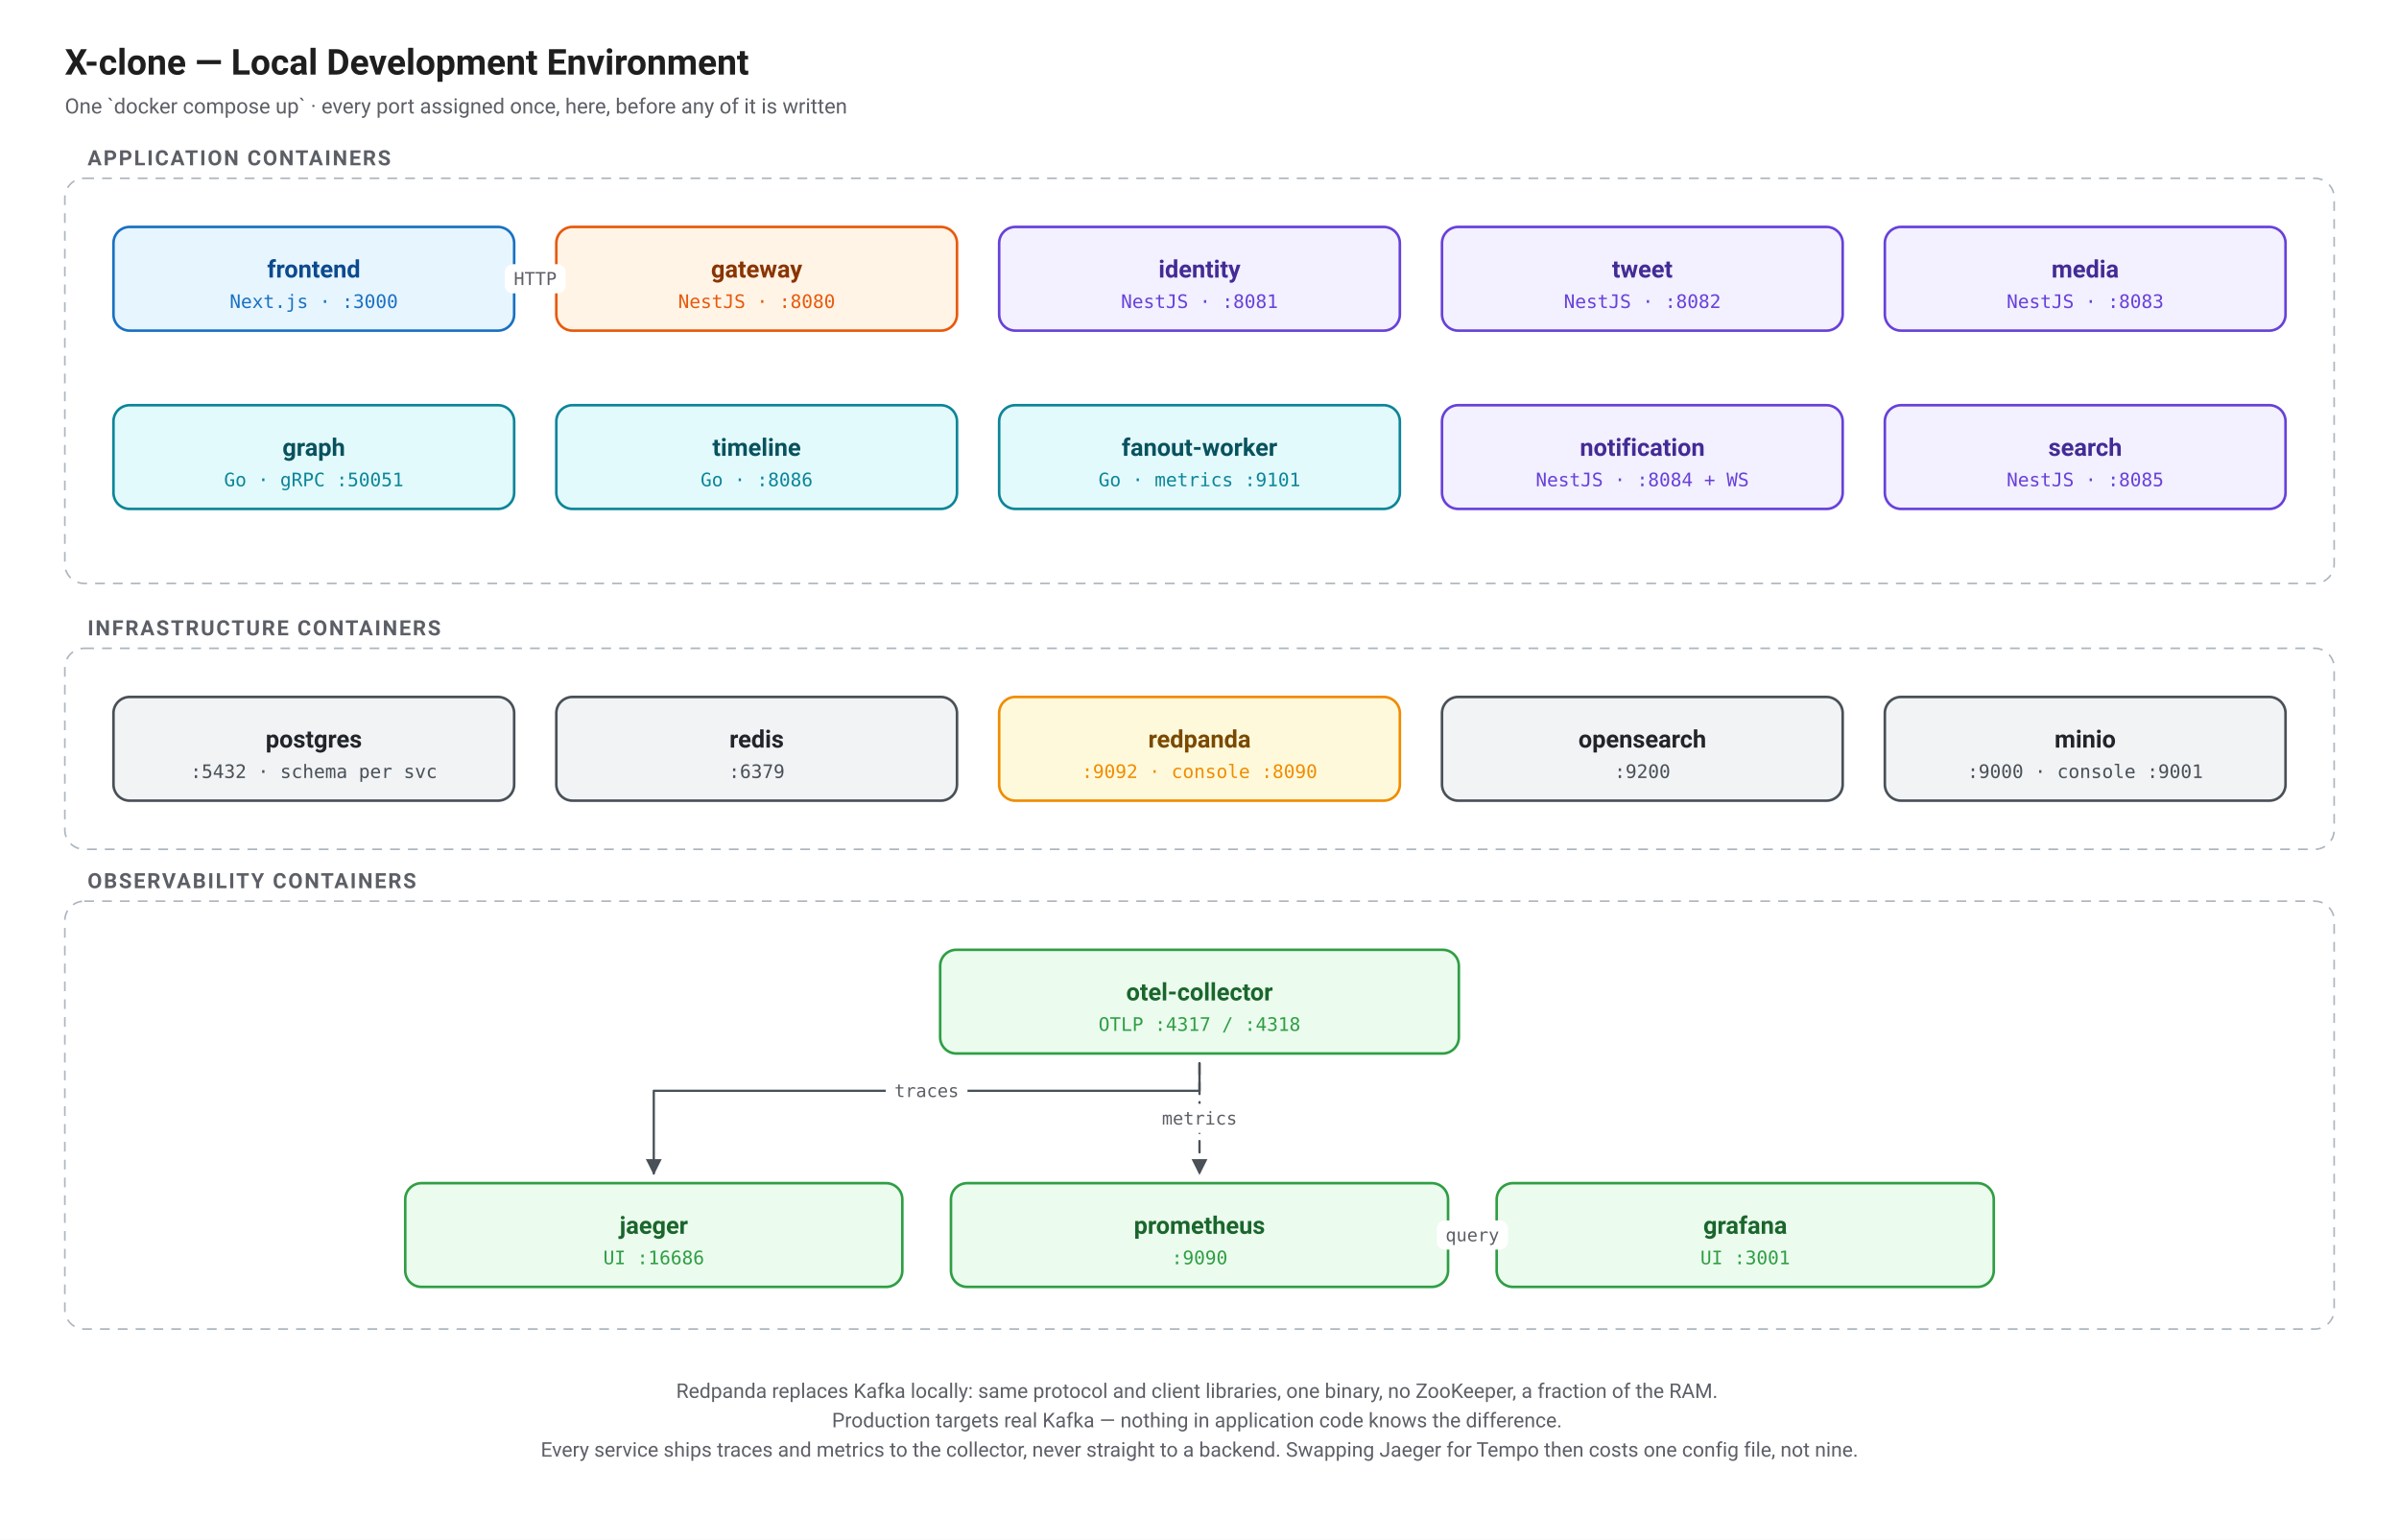
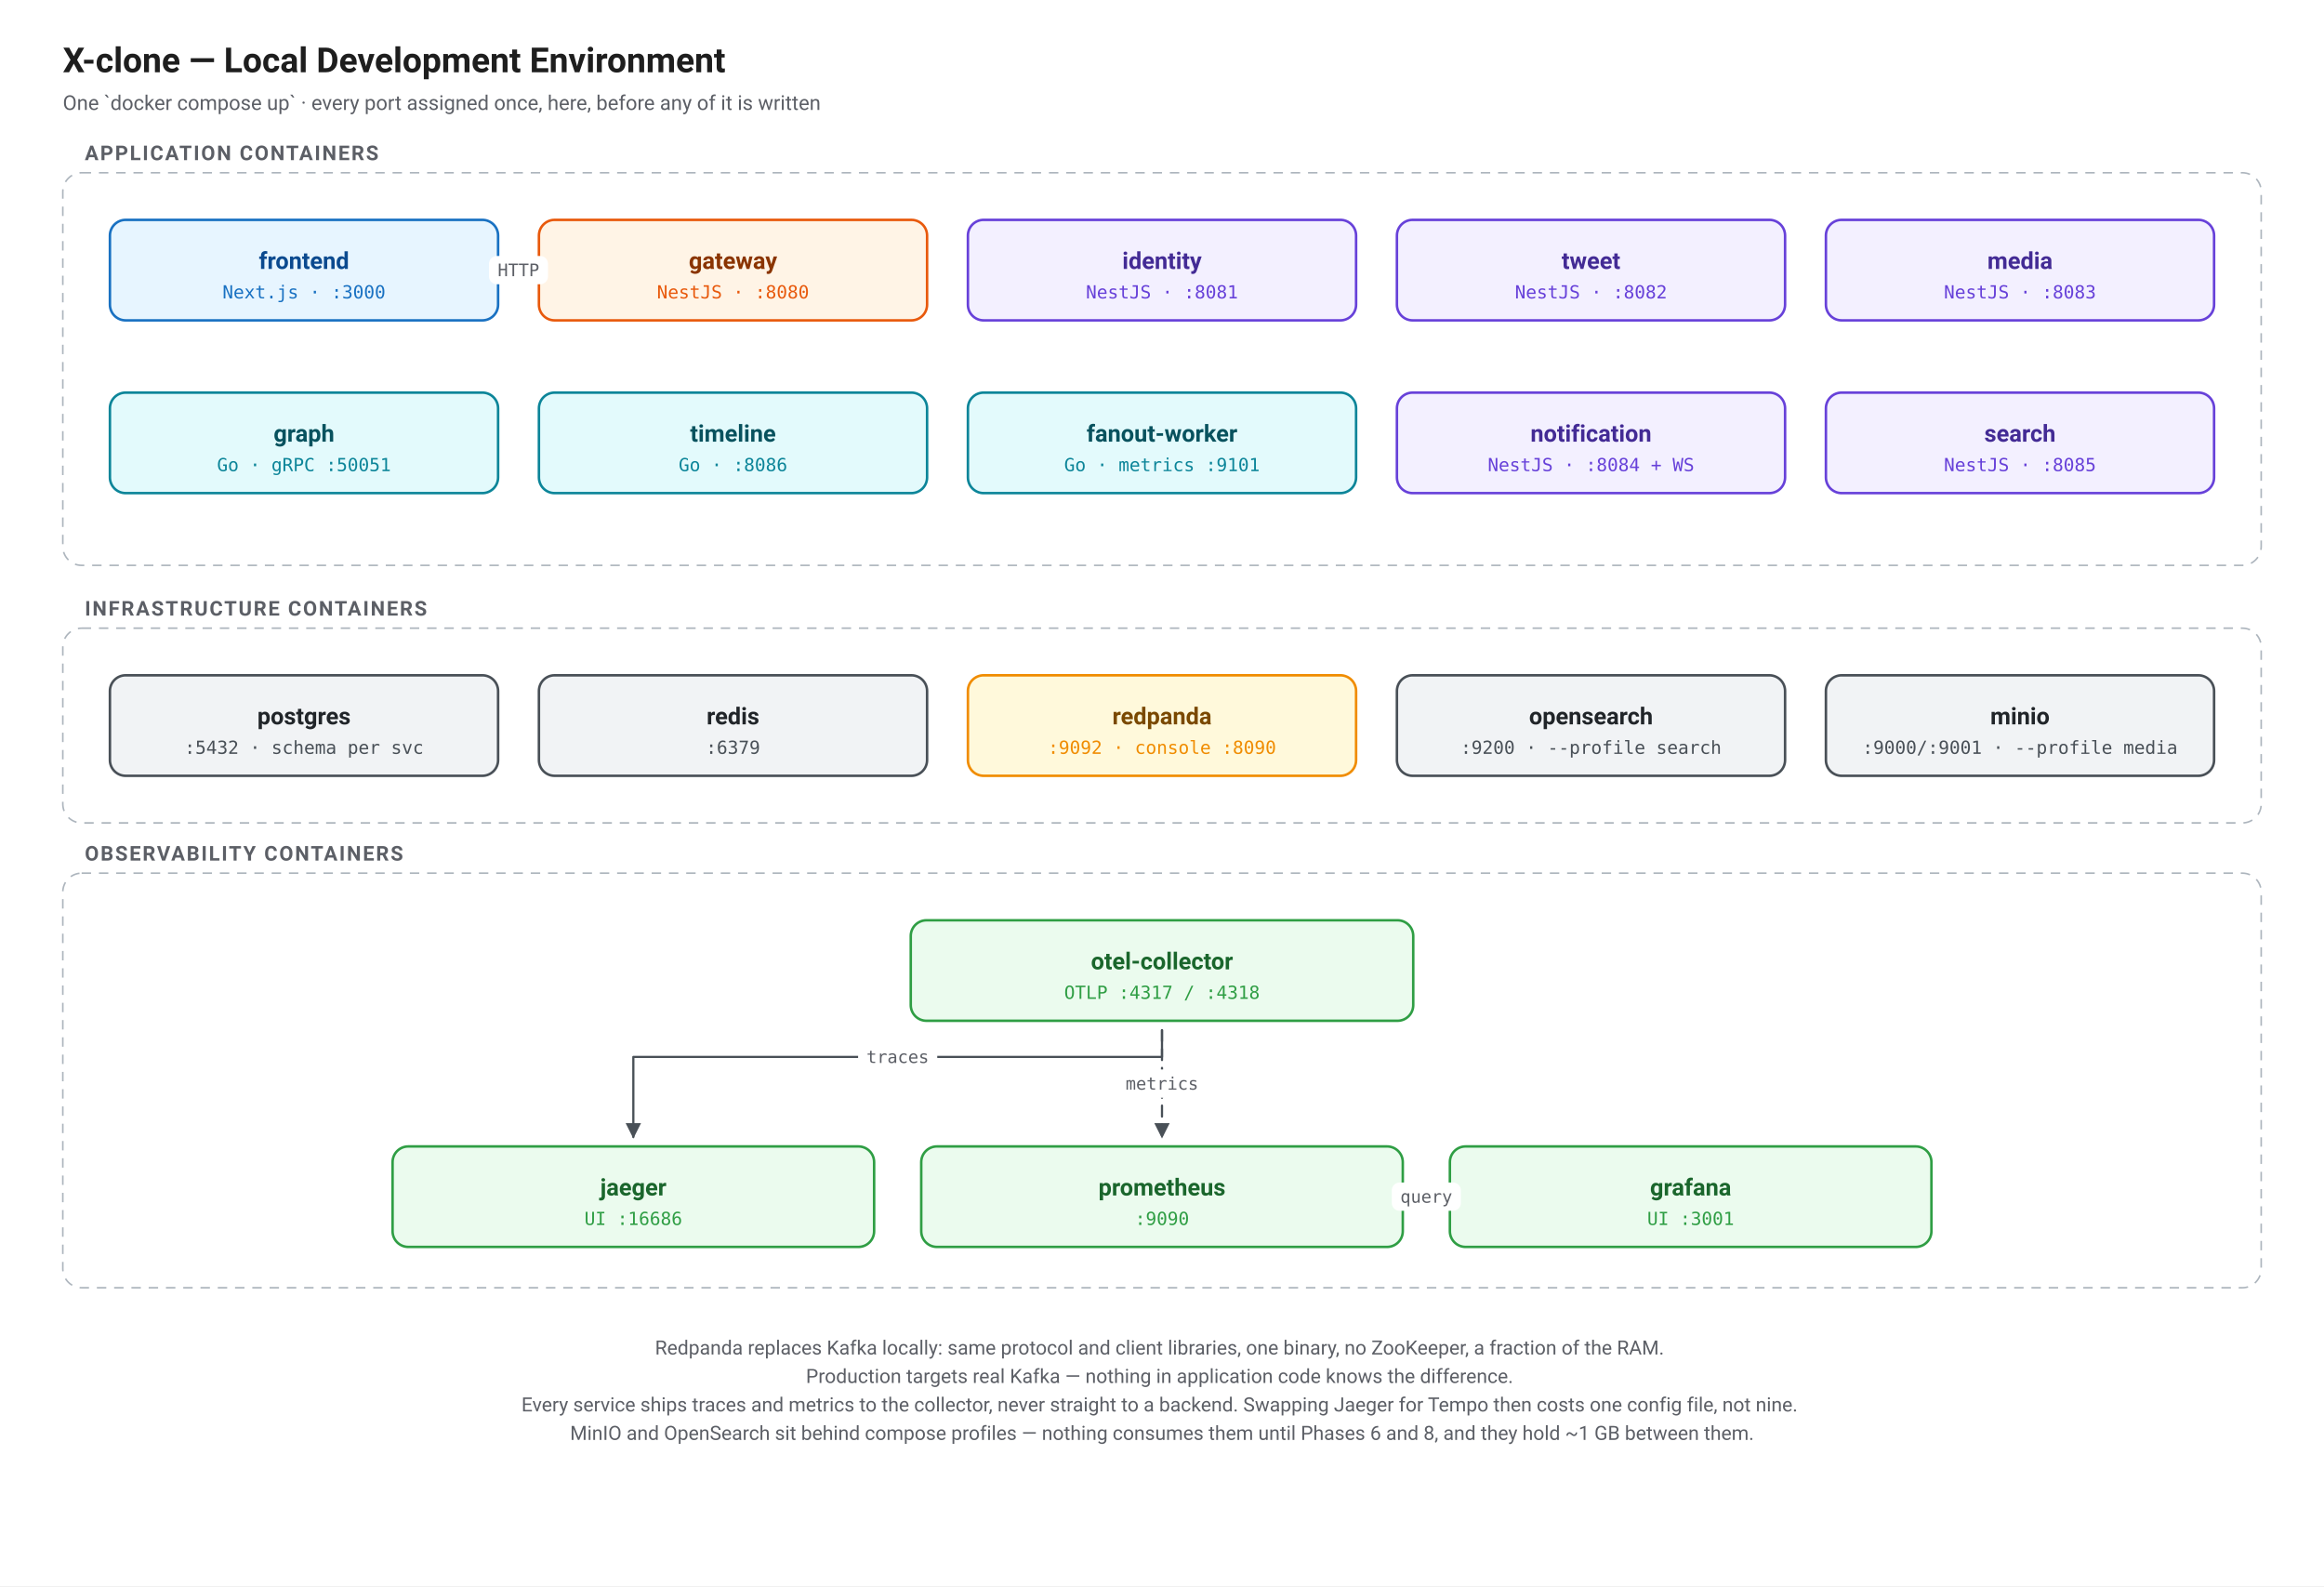
- <svg xmlns="http://www.w3.org/2000/svg" viewBox="0 0 1480 950" width="1480" height="950" role="img" aria-label="X-clone — Local Development Environment" font-family="ui-sans-serif, -apple-system, BlinkMacSystemFont, 'Segoe UI', Roboto, Helvetica, Arial, sans-serif">
+ <svg xmlns="http://www.w3.org/2000/svg" viewBox="0 0 1480 1010" width="1480" height="1010" role="img" aria-label="X-clone — Local Development Environment" font-family="ui-sans-serif, -apple-system, BlinkMacSystemFont, 'Segoe UI', Roboto, Helvetica, Arial, sans-serif">
  <defs>
    <marker id="ah-edge" viewBox="0 0 10 10" refX="9" refY="5" markerWidth="7" markerHeight="7" orient="auto-start-reverse">
      <path d="M0,0 L10,5 L0,10 z" fill="#495057" />
    </marker>
    <marker id="ah-accent" viewBox="0 0 10 10" refX="9" refY="5" markerWidth="7" markerHeight="7" orient="auto-start-reverse">
      <path d="M0,0 L10,5 L0,10 z" fill="#e8590c" />
    </marker>
  </defs>
  <rect width="100%" height="100%" fill="#ffffff" />
  <text x="40" y="46" font-size="22" font-weight="600" fill="#1e1e1e">X-clone — Local Development Environment</text>
  <text x="40" y="70" font-size="13" fill="#5c5f66">One `docker compose up` · every port assigned once, here, before any of it is written</text>
  <rect x="40" y="110" width="1400" height="250" rx="12" fill="none" stroke="#adb5bd" stroke-width="1" stroke-dasharray="6 5" />
  <text x="54" y="102" font-size="13" font-weight="600" letter-spacing="0.08em" fill="#5c5f66">APPLICATION CONTAINERS</text>
  <rect x="40" y="400" width="1400" height="124" rx="12" fill="none" stroke="#adb5bd" stroke-width="1" stroke-dasharray="6 5" />
  <text x="54" y="392" font-size="13" font-weight="600" letter-spacing="0.08em" fill="#5c5f66">INFRASTRUCTURE CONTAINERS</text>
  <rect x="40" y="556" width="1400" height="264" rx="12" fill="none" stroke="#adb5bd" stroke-width="1" stroke-dasharray="6 5" />
  <text x="54" y="548" font-size="13" font-weight="600" letter-spacing="0.08em" fill="#5c5f66">OBSERVABILITY CONTAINERS</text>
  <path d="M323.2,172 L337.2,172" fill="none" stroke="#495057" stroke-width="1.4" stroke-linejoin="round" stroke-linecap="round" marker-end="url(#ah-edge)" />
  <path d="M740,656 L740,673 L403.33,673 L403.33,724" fill="none" stroke="#495057" stroke-width="1.4" stroke-linejoin="round" stroke-linecap="round" marker-end="url(#ah-edge)" />
  <path d="M740,656 L740,724" fill="none" stroke="#495057" stroke-width="1.4" stroke-linejoin="round" stroke-linecap="round" stroke-dasharray="7 5" marker-end="url(#ah-edge)" />
  <path d="M899.33,762 L917.33,762" fill="none" stroke="#495057" stroke-width="1.4" stroke-linejoin="round" stroke-linecap="round" marker-end="url(#ah-edge)" />
  <rect x="70" y="140" width="247.2" height="64" rx="10" fill="#e7f5ff" stroke="#1971c2" stroke-width="1.6" />
  <text x="193.6" y="166" dy="0.35em" text-anchor="middle" font-size="15" font-weight="600" fill="#0b4a8f">frontend</text>
  <text x="193.6" y="186" dy="0.35em" text-anchor="middle" font-size="11.5" font-family="ui-monospace, SFMono-Regular, 'SF Mono', Menlo, Consolas, monospace" fill="#1971c2">Next.js · :3000</text>
  <rect x="343.2" y="140" width="247.2" height="64" rx="10" fill="#fff4e6" stroke="#e8590c" stroke-width="1.6" />
  <text x="466.8" y="166" dy="0.35em" text-anchor="middle" font-size="15" font-weight="600" fill="#8a3400">gateway</text>
  <text x="466.8" y="186" dy="0.35em" text-anchor="middle" font-size="11.5" font-family="ui-monospace, SFMono-Regular, 'SF Mono', Menlo, Consolas, monospace" fill="#e8590c">NestJS · :8080</text>
  <rect x="616.4" y="140" width="247.2" height="64" rx="10" fill="#f3f0ff" stroke="#6741d9" stroke-width="1.6" />
  <text x="740" y="166" dy="0.35em" text-anchor="middle" font-size="15" font-weight="600" fill="#432b95">identity</text>
  <text x="740" y="186" dy="0.35em" text-anchor="middle" font-size="11.5" font-family="ui-monospace, SFMono-Regular, 'SF Mono', Menlo, Consolas, monospace" fill="#6741d9">NestJS · :8081</text>
  <rect x="889.6" y="140" width="247.2" height="64" rx="10" fill="#f3f0ff" stroke="#6741d9" stroke-width="1.6" />
  <text x="1013.2" y="166" dy="0.35em" text-anchor="middle" font-size="15" font-weight="600" fill="#432b95">tweet</text>
  <text x="1013.2" y="186" dy="0.35em" text-anchor="middle" font-size="11.5" font-family="ui-monospace, SFMono-Regular, 'SF Mono', Menlo, Consolas, monospace" fill="#6741d9">NestJS · :8082</text>
  <rect x="1162.8" y="140" width="247.2" height="64" rx="10" fill="#f3f0ff" stroke="#6741d9" stroke-width="1.6" />
  <text x="1286.4" y="166" dy="0.35em" text-anchor="middle" font-size="15" font-weight="600" fill="#432b95">media</text>
  <text x="1286.4" y="186" dy="0.35em" text-anchor="middle" font-size="11.5" font-family="ui-monospace, SFMono-Regular, 'SF Mono', Menlo, Consolas, monospace" fill="#6741d9">NestJS · :8083</text>
  <rect x="70" y="250" width="247.2" height="64" rx="10" fill="#e3fafc" stroke="#0c8599" stroke-width="1.6" />
  <text x="193.6" y="276" dy="0.35em" text-anchor="middle" font-size="15" font-weight="600" fill="#08525e">graph</text>
  <text x="193.6" y="296" dy="0.35em" text-anchor="middle" font-size="11.5" font-family="ui-monospace, SFMono-Regular, 'SF Mono', Menlo, Consolas, monospace" fill="#0c8599">Go · gRPC :50051</text>
  <rect x="343.2" y="250" width="247.2" height="64" rx="10" fill="#e3fafc" stroke="#0c8599" stroke-width="1.6" />
  <text x="466.8" y="276" dy="0.35em" text-anchor="middle" font-size="15" font-weight="600" fill="#08525e">timeline</text>
  <text x="466.8" y="296" dy="0.35em" text-anchor="middle" font-size="11.5" font-family="ui-monospace, SFMono-Regular, 'SF Mono', Menlo, Consolas, monospace" fill="#0c8599">Go · :8086</text>
  <rect x="616.4" y="250" width="247.2" height="64" rx="10" fill="#e3fafc" stroke="#0c8599" stroke-width="1.6" />
  <text x="740" y="276" dy="0.35em" text-anchor="middle" font-size="15" font-weight="600" fill="#08525e">fanout-worker</text>
  <text x="740" y="296" dy="0.35em" text-anchor="middle" font-size="11.5" font-family="ui-monospace, SFMono-Regular, 'SF Mono', Menlo, Consolas, monospace" fill="#0c8599">Go · metrics :9101</text>
  <rect x="889.6" y="250" width="247.2" height="64" rx="10" fill="#f3f0ff" stroke="#6741d9" stroke-width="1.6" />
  <text x="1013.2" y="276" dy="0.35em" text-anchor="middle" font-size="15" font-weight="600" fill="#432b95">notification</text>
  <text x="1013.2" y="296" dy="0.35em" text-anchor="middle" font-size="11.5" font-family="ui-monospace, SFMono-Regular, 'SF Mono', Menlo, Consolas, monospace" fill="#6741d9">NestJS · :8084 + WS</text>
  <rect x="1162.8" y="250" width="247.2" height="64" rx="10" fill="#f3f0ff" stroke="#6741d9" stroke-width="1.6" />
  <text x="1286.4" y="276" dy="0.35em" text-anchor="middle" font-size="15" font-weight="600" fill="#432b95">search</text>
  <text x="1286.4" y="296" dy="0.35em" text-anchor="middle" font-size="11.5" font-family="ui-monospace, SFMono-Regular, 'SF Mono', Menlo, Consolas, monospace" fill="#6741d9">NestJS · :8085</text>
  <rect x="70" y="430" width="247.2" height="64" rx="10" fill="#f1f3f5" stroke="#495057" stroke-width="1.6" />
  <text x="193.6" y="456" dy="0.35em" text-anchor="middle" font-size="15" font-weight="600" fill="#212529">postgres</text>
  <text x="193.6" y="476" dy="0.35em" text-anchor="middle" font-size="11.5" font-family="ui-monospace, SFMono-Regular, 'SF Mono', Menlo, Consolas, monospace" fill="#495057">:5432 · schema per svc</text>
  <rect x="343.2" y="430" width="247.2" height="64" rx="10" fill="#f1f3f5" stroke="#495057" stroke-width="1.6" />
  <text x="466.8" y="456" dy="0.35em" text-anchor="middle" font-size="15" font-weight="600" fill="#212529">redis</text>
  <text x="466.8" y="476" dy="0.35em" text-anchor="middle" font-size="11.5" font-family="ui-monospace, SFMono-Regular, 'SF Mono', Menlo, Consolas, monospace" fill="#495057">:6379</text>
  <rect x="616.4" y="430" width="247.2" height="64" rx="10" fill="#fff9db" stroke="#f08c00" stroke-width="1.6" />
  <text x="740" y="456" dy="0.35em" text-anchor="middle" font-size="15" font-weight="600" fill="#7a4900">redpanda</text>
  <text x="740" y="476" dy="0.35em" text-anchor="middle" font-size="11.5" font-family="ui-monospace, SFMono-Regular, 'SF Mono', Menlo, Consolas, monospace" fill="#f08c00">:9092 · console :8090</text>
  <rect x="889.6" y="430" width="247.2" height="64" rx="10" fill="#f1f3f5" stroke="#495057" stroke-width="1.6" />
  <text x="1013.2" y="456" dy="0.35em" text-anchor="middle" font-size="15" font-weight="600" fill="#212529">opensearch</text>
-   <text x="1013.2" y="476" dy="0.35em" text-anchor="middle" font-size="11.5" font-family="ui-monospace, SFMono-Regular, 'SF Mono', Menlo, Consolas, monospace" fill="#495057">:9200</text>
+   <text x="1013.2" y="476" dy="0.35em" text-anchor="middle" font-size="11.5" font-family="ui-monospace, SFMono-Regular, 'SF Mono', Menlo, Consolas, monospace" fill="#495057">:9200 · --profile search</text>
  <rect x="1162.8" y="430" width="247.2" height="64" rx="10" fill="#f1f3f5" stroke="#495057" stroke-width="1.6" />
  <text x="1286.4" y="456" dy="0.35em" text-anchor="middle" font-size="15" font-weight="600" fill="#212529">minio</text>
-   <text x="1286.4" y="476" dy="0.35em" text-anchor="middle" font-size="11.5" font-family="ui-monospace, SFMono-Regular, 'SF Mono', Menlo, Consolas, monospace" fill="#495057">:9000 · console :9001</text>
+   <text x="1286.4" y="476" dy="0.35em" text-anchor="middle" font-size="11.5" font-family="ui-monospace, SFMono-Regular, 'SF Mono', Menlo, Consolas, monospace" fill="#495057">:9000/:9001 · --profile media</text>
  <rect x="580" y="586" width="320" height="64" rx="10" fill="#ebfbee" stroke="#2f9e44" stroke-width="1.6" />
  <text x="740" y="612" dy="0.35em" text-anchor="middle" font-size="15" font-weight="600" fill="#1a662c">otel-collector</text>
  <text x="740" y="632" dy="0.35em" text-anchor="middle" font-size="11.5" font-family="ui-monospace, SFMono-Regular, 'SF Mono', Menlo, Consolas, monospace" fill="#2f9e44">OTLP :4317 / :4318</text>
  <rect x="250" y="730" width="306.67" height="64" rx="10" fill="#ebfbee" stroke="#2f9e44" stroke-width="1.6" />
  <text x="403.33" y="756" dy="0.35em" text-anchor="middle" font-size="15" font-weight="600" fill="#1a662c">jaeger</text>
  <text x="403.33" y="776" dy="0.35em" text-anchor="middle" font-size="11.5" font-family="ui-monospace, SFMono-Regular, 'SF Mono', Menlo, Consolas, monospace" fill="#2f9e44">UI :16686</text>
  <rect x="586.67" y="730" width="306.67" height="64" rx="10" fill="#ebfbee" stroke="#2f9e44" stroke-width="1.6" />
  <text x="740" y="756" dy="0.35em" text-anchor="middle" font-size="15" font-weight="600" fill="#1a662c">prometheus</text>
  <text x="740" y="776" dy="0.35em" text-anchor="middle" font-size="11.5" font-family="ui-monospace, SFMono-Regular, 'SF Mono', Menlo, Consolas, monospace" fill="#2f9e44">:9090</text>
  <rect x="923.33" y="730" width="306.67" height="64" rx="10" fill="#ebfbee" stroke="#2f9e44" stroke-width="1.6" />
  <text x="1076.67" y="756" dy="0.35em" text-anchor="middle" font-size="15" font-weight="600" fill="#1a662c">grafana</text>
  <text x="1076.67" y="776" dy="0.35em" text-anchor="middle" font-size="11.5" font-family="ui-monospace, SFMono-Regular, 'SF Mono', Menlo, Consolas, monospace" fill="#2f9e44">UI :3001</text>
  <rect x="311.4" y="163" width="37.6" height="18" rx="5" fill="#ffffff" stroke="none" />
  <text x="330.2" y="172" dy="0.35em" text-anchor="middle" font-size="11" font-family="ui-monospace, SFMono-Regular, 'SF Mono', Menlo, Consolas, monospace" fill="#5c5f66">HTTP</text>
  <rect x="546.47" y="664" width="50.4" height="18" rx="5" fill="#ffffff" stroke="none" />
  <text x="571.67" y="673" dy="0.35em" text-anchor="middle" font-size="11" font-family="ui-monospace, SFMono-Regular, 'SF Mono', Menlo, Consolas, monospace" fill="#5c5f66">traces</text>
  <rect x="711.6" y="681" width="56.8" height="18" rx="5" fill="#ffffff" stroke="none" />
  <text x="740" y="690" dy="0.35em" text-anchor="middle" font-size="11" font-family="ui-monospace, SFMono-Regular, 'SF Mono', Menlo, Consolas, monospace" fill="#5c5f66">metrics</text>
  <rect x="886.33" y="753" width="44" height="18" rx="5" fill="#ffffff" stroke="none" />
  <text x="908.33" y="762" dy="0.35em" text-anchor="middle" font-size="11" font-family="ui-monospace, SFMono-Regular, 'SF Mono', Menlo, Consolas, monospace" fill="#5c5f66">query</text>
  <text x="740" y="862.5" font-size="12.5" fill="#5c5f66" text-anchor="middle">
    <tspan x="740">Redpanda replaces Kafka locally: same protocol and client libraries, one binary, no ZooKeeper, a fraction of the RAM.</tspan>
    <tspan x="740" dy="18.125">Production targets real Kafka — nothing in application code knows the difference.</tspan>
    <tspan x="740" dy="18.125" />
    <tspan x="740" dy="18.125">Every service ships traces and metrics to the collector, never straight to a backend. Swapping Jaeger for Tempo then costs one config file, not nine.</tspan>
+     <tspan x="740" dy="18.125" />
+     <tspan x="740" dy="18.125">MinIO and OpenSearch sit behind compose profiles — nothing consumes them until Phases 6 and 8, and they hold ~1 GB between them.</tspan>
  </text>
</svg>
